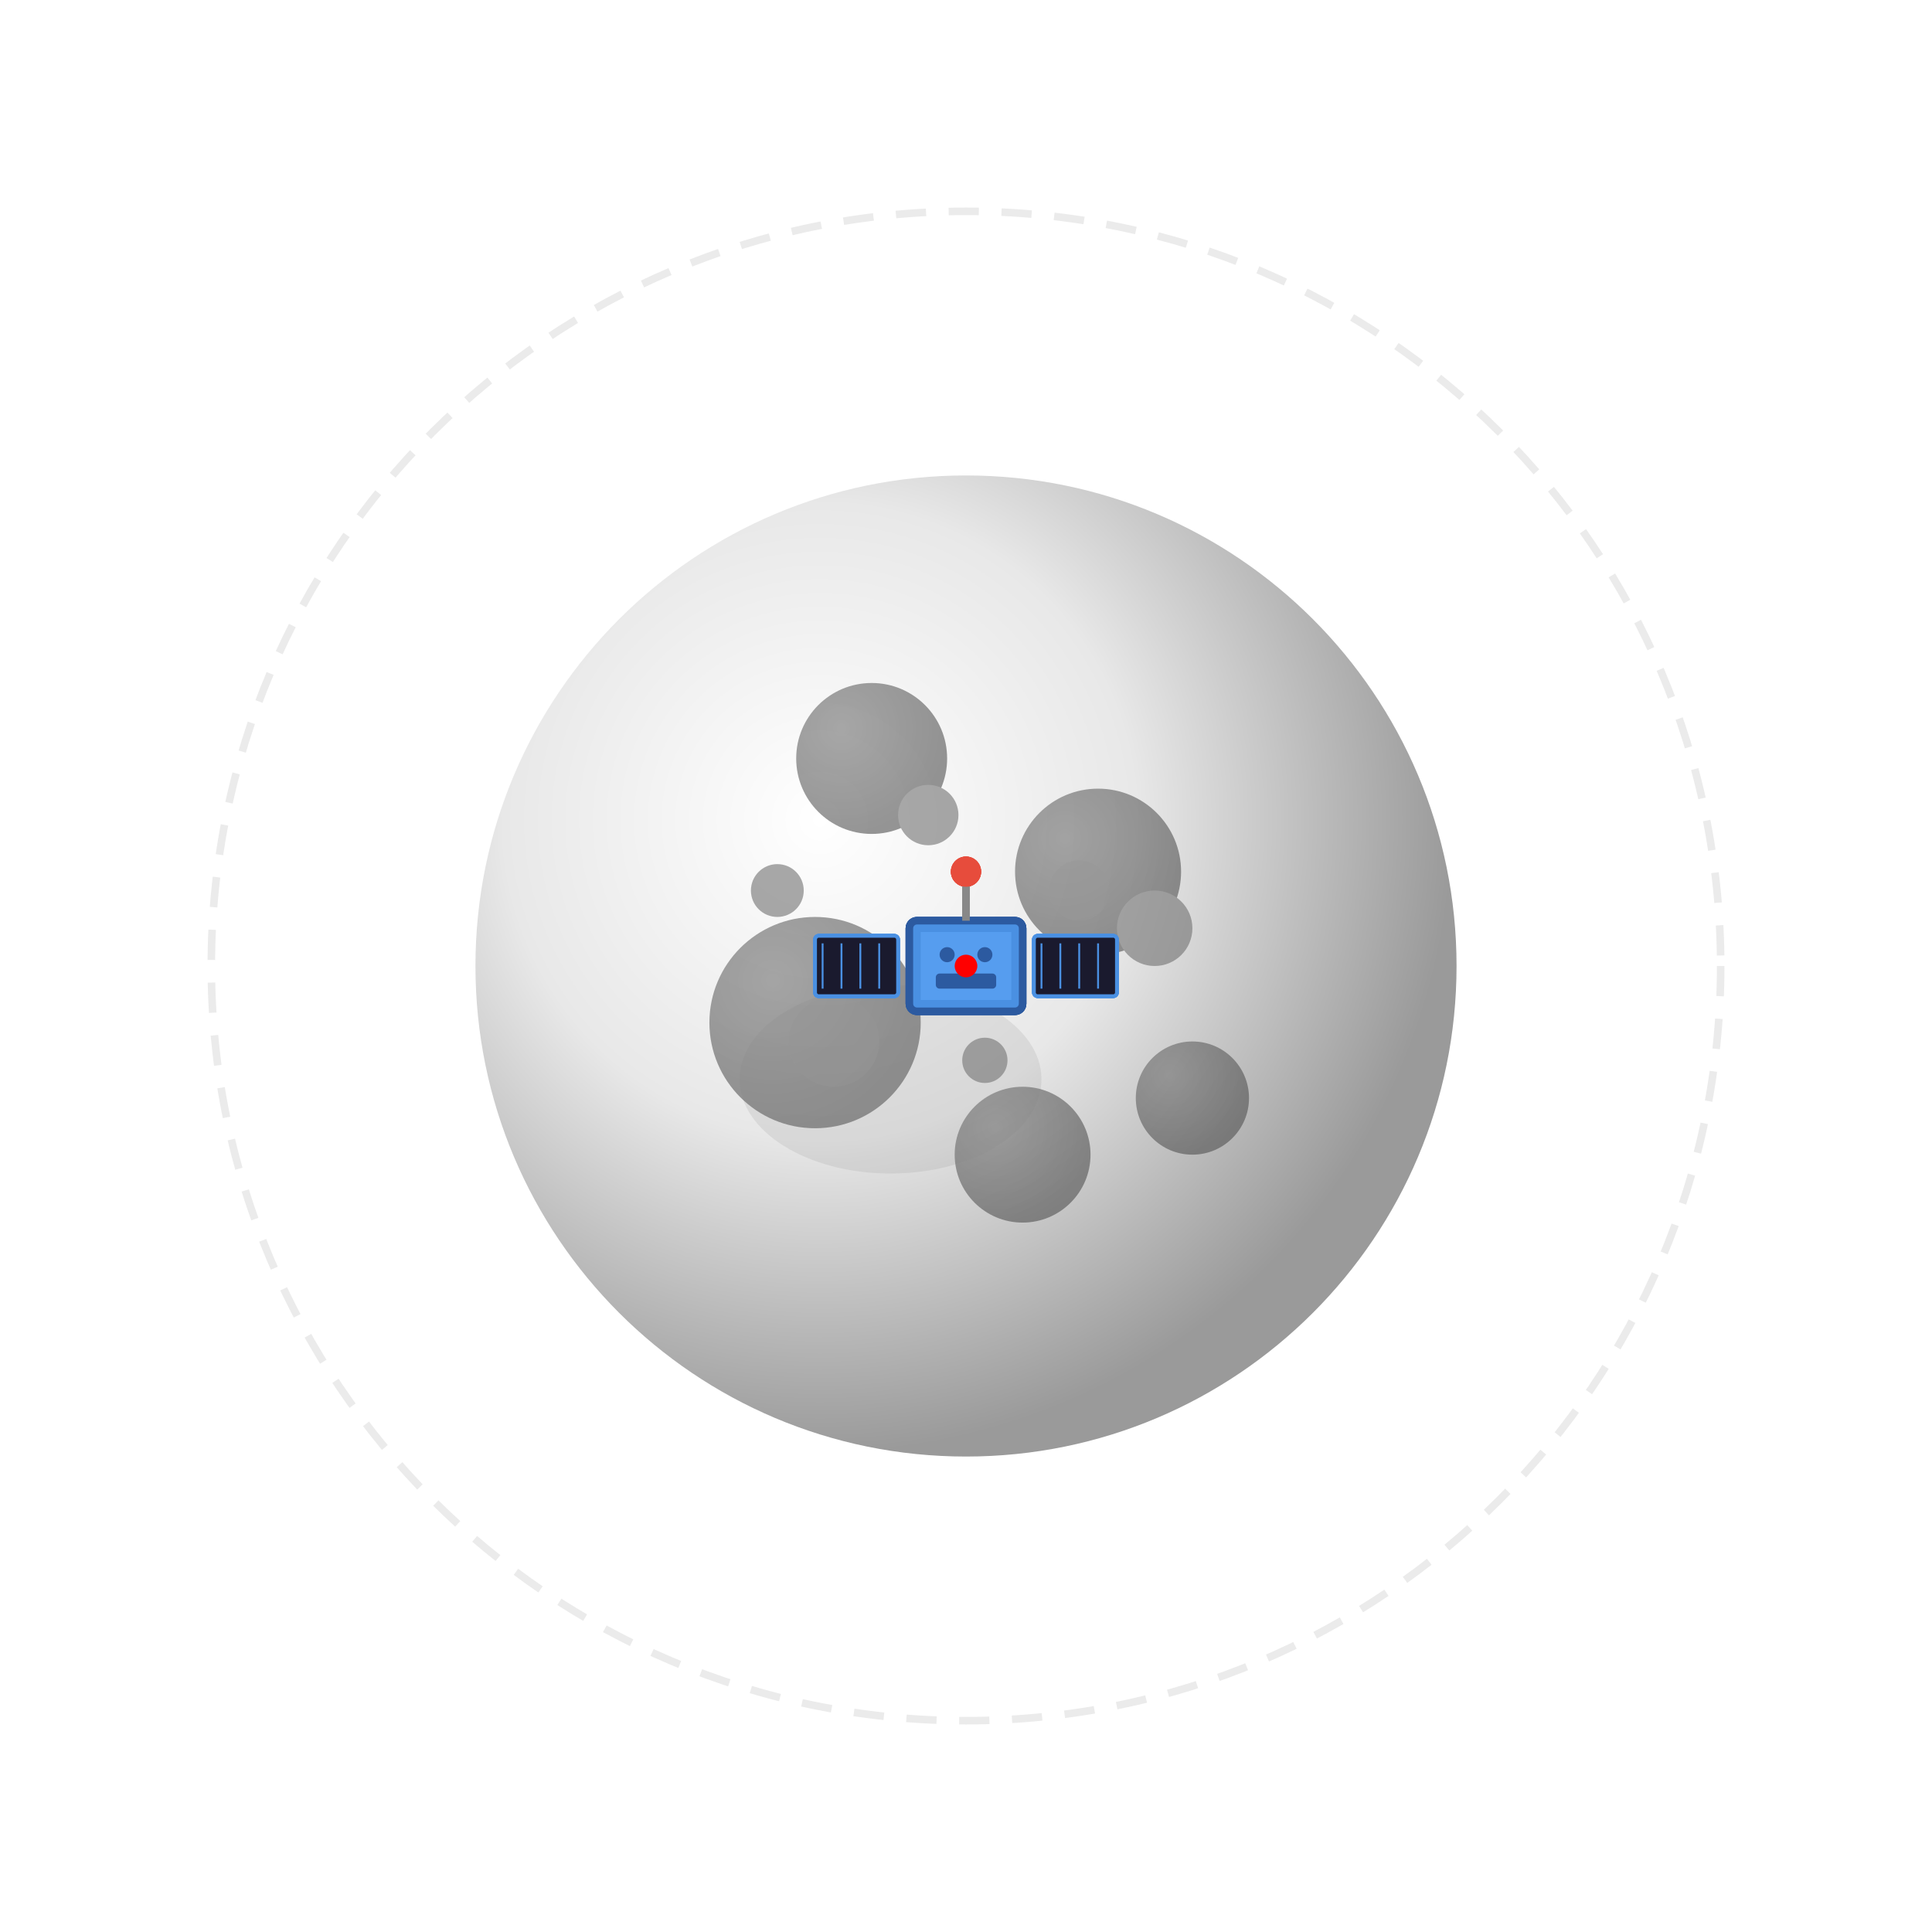
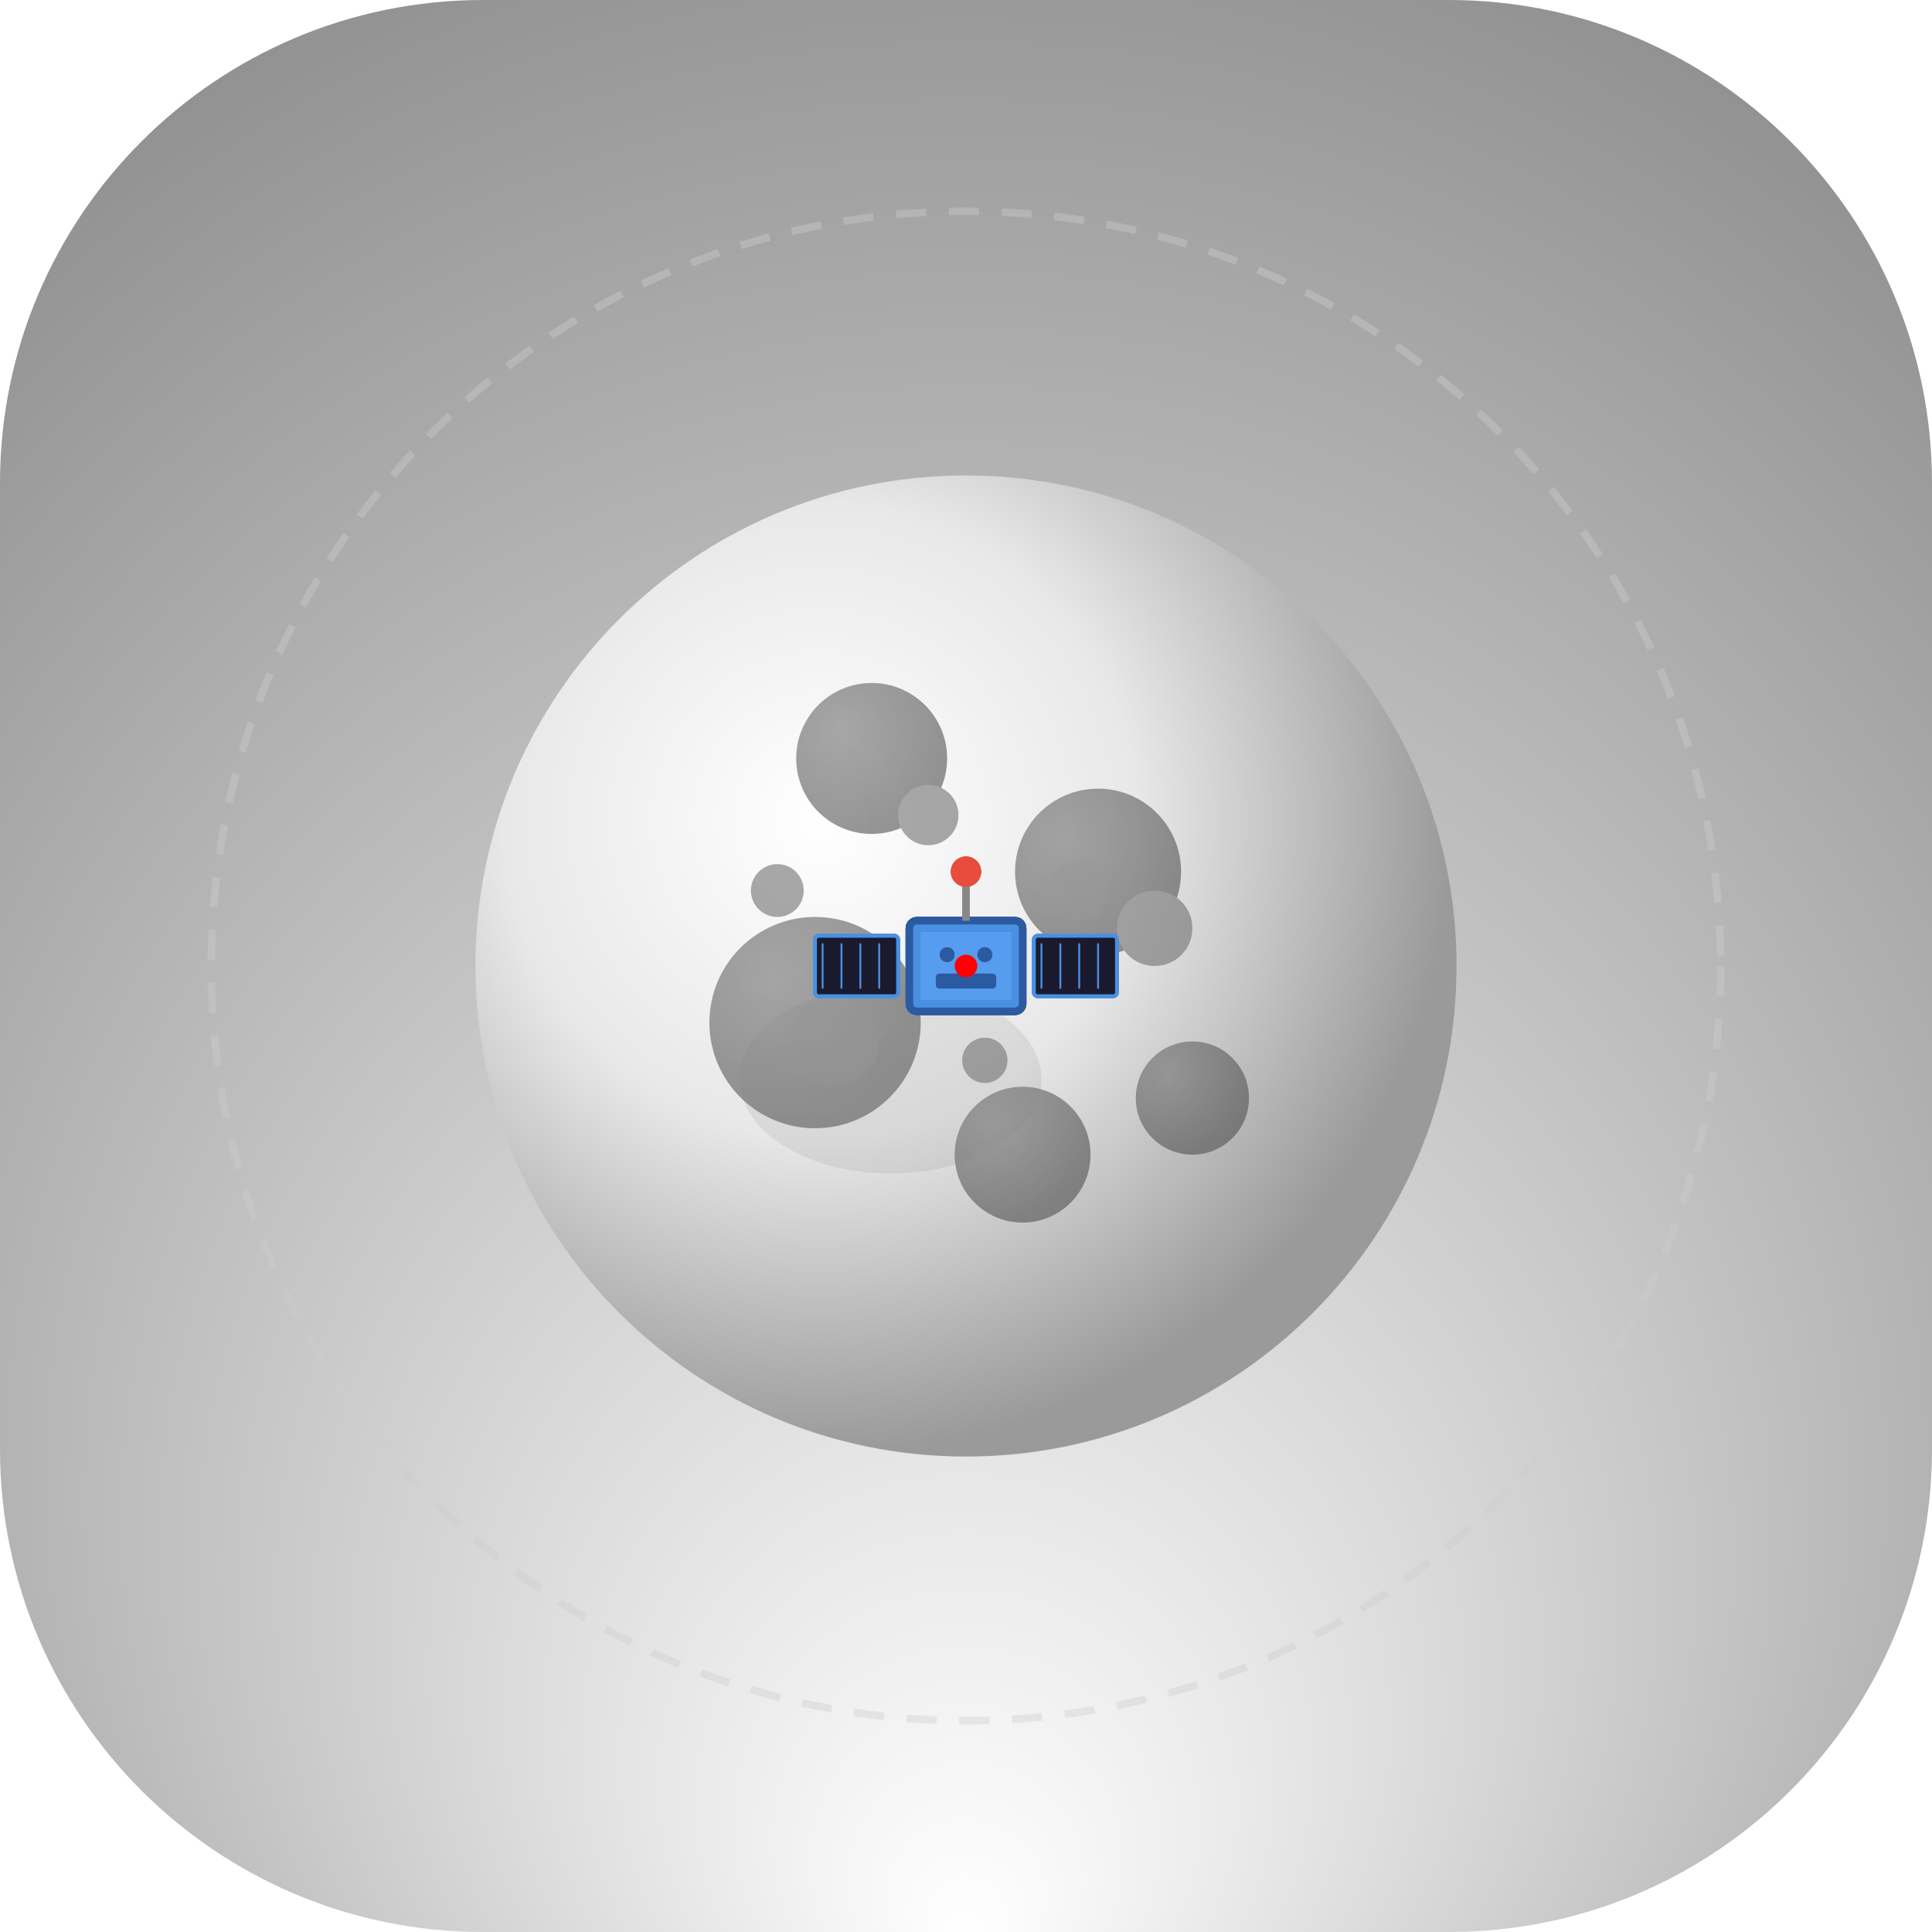
<svg xmlns="http://www.w3.org/2000/svg" width="512" height="512" viewBox="0 0 512 512" fill="none">
  <defs>
    <radialGradient id="moonGradient" cx="35%" cy="35%" r="65%">
      <stop offset="0%" stop-color="#ffffff" />
      <stop offset="50%" stop-color="#e8e8e8" />
      <stop offset="100%" stop-color="#9a9a9a" />
    </radialGradient>
    <radialGradient id="bgGradient" cx="50%" cy="50%" r="100%" fx="50%" fy="100%">
      <stop stop-color="#ffffff" />
      <stop offset="1" stop-color="#666666" />
    </radialGradient>
    <radialGradient id="craterGradient" cx="30%" cy="30%" r="70%">
      <stop offset="0%" stop-color="#707070" />
      <stop offset="100%" stop-color="#505050" />
    </radialGradient>
    <g id="satellite">
      <rect x="-15" y="-12" width="30" height="24" fill="#4a90e2" stroke="#2c5aa0" stroke-width="2" rx="2" />
      <rect x="-12" y="-9" width="24" height="18" fill="#5ba3f5" opacity="0.7" />
      <g>
        <rect x="-40" y="-8" width="22" height="16" fill="#1a1a2e" stroke="#4a90e2" stroke-width="1" rx="1" />
        <line x1="-38" y1="-6" x2="-38" y2="6" stroke="#4a90e2" stroke-width="0.5" />
        <line x1="-33" y1="-6" x2="-33" y2="6" stroke="#4a90e2" stroke-width="0.5" />
        <line x1="-28" y1="-6" x2="-28" y2="6" stroke="#4a90e2" stroke-width="0.5" />
        <line x1="-23" y1="-6" x2="-23" y2="6" stroke="#4a90e2" stroke-width="0.5" />
      </g>
      <g>
        <rect x="18" y="-8" width="22" height="16" fill="#1a1a2e" stroke="#4a90e2" stroke-width="1" rx="1" />
        <line x1="20" y1="-6" x2="20" y2="6" stroke="#4a90e2" stroke-width="0.5" />
        <line x1="25" y1="-6" x2="25" y2="6" stroke="#4a90e2" stroke-width="0.5" />
        <line x1="30" y1="-6" x2="30" y2="6" stroke="#4a90e2" stroke-width="0.5" />
        <line x1="35" y1="-6" x2="35" y2="6" stroke="#4a90e2" stroke-width="0.5" />
      </g>
      <line x1="0" y1="-12" x2="0" y2="-25" stroke="#888" stroke-width="2" />
      <circle cx="0" cy="-25" r="4" fill="#e74c3c" />
      <circle cx="-5" cy="-3" r="2" fill="#2c5aa0" />
      <circle cx="5" cy="-3" r="2" fill="#2c5aa0" />
      <rect x="-8" y="2" width="16" height="4" fill="#2c5aa0" rx="1" />
      <circle cx="0" cy="0" r="3" fill="#ff0000">
        <animate attributeName="opacity" values="1;0.2;1" dur="1.2s" repeatCount="indefinite" />
      </circle>
    </g>
  </defs>
+   <rect width="512" height="512" rx="128" fill="url(#bgGradient)" />
  <g transform="translate(256, 256)">
    <circle r="130" fill="url(#moonGradient)">
      <animateTransform attributeName="transform" type="rotate" from="0" to="360" dur="40s" repeatCount="indefinite" />
    </circle>
    <g opacity="0.6">
      <circle cx="35" cy="-25" r="22" fill="url(#craterGradient)">
        <animateTransform attributeName="transform" type="rotate" from="0 0 0" to="360 0 0" dur="40s" repeatCount="indefinite" />
      </circle>
      <circle cx="30" cy="-20" r="8" fill="#606060" opacity="0.5">
        <animateTransform attributeName="transform" type="rotate" from="0 0 0" to="360 0 0" dur="40s" repeatCount="indefinite" />
      </circle>
      <circle cx="-40" cy="15" r="28" fill="url(#craterGradient)">
        <animateTransform attributeName="transform" type="rotate" from="0 0 0" to="360 0 0" dur="40s" repeatCount="indefinite" />
      </circle>
      <circle cx="-35" cy="20" r="12" fill="#606060" opacity="0.5">
        <animateTransform attributeName="transform" type="rotate" from="0 0 0" to="360 0 0" dur="40s" repeatCount="indefinite" />
      </circle>
      <circle cx="15" cy="50" r="18" fill="url(#craterGradient)">
        <animateTransform attributeName="transform" type="rotate" from="0 0 0" to="360 0 0" dur="40s" repeatCount="indefinite" />
      </circle>
      <circle cx="-25" cy="-55" r="20" fill="url(#craterGradient)">
        <animateTransform attributeName="transform" type="rotate" from="0 0 0" to="360 0 0" dur="40s" repeatCount="indefinite" />
      </circle>
      <circle cx="60" cy="35" r="15" fill="url(#craterGradient)">
        <animateTransform attributeName="transform" type="rotate" from="0 0 0" to="360 0 0" dur="40s" repeatCount="indefinite" />
      </circle>
      <circle cx="-10" cy="-40" r="8" fill="#707070">
        <animateTransform attributeName="transform" type="rotate" from="0 0 0" to="360 0 0" dur="40s" repeatCount="indefinite" />
      </circle>
      <circle cx="50" cy="-10" r="10" fill="#707070">
        <animateTransform attributeName="transform" type="rotate" from="0 0 0" to="360 0 0" dur="40s" repeatCount="indefinite" />
      </circle>
      <circle cx="-50" cy="-20" r="7" fill="#707070">
        <animateTransform attributeName="transform" type="rotate" from="0 0 0" to="360 0 0" dur="40s" repeatCount="indefinite" />
      </circle>
      <circle cx="5" cy="25" r="6" fill="#707070">
        <animateTransform attributeName="transform" type="rotate" from="0 0 0" to="360 0 0" dur="40s" repeatCount="indefinite" />
      </circle>
    </g>
    <ellipse cx="-20" cy="30" rx="40" ry="25" fill="#808080" opacity="0.15">
      <animateTransform attributeName="transform" type="rotate" from="0 0 0" to="360 0 0" dur="40s" repeatCount="indefinite" />
    </ellipse>
  </g>
  <g transform="translate(256, 256)">
    <use href="#satellite">
      <animateTransform attributeName="transform" type="rotate" from="0 0 0" to="360 0 0" dur="10s" repeatCount="indefinite" />
      <animateTransform attributeName="transform" type="translate" values="0,-200; 0,-200" dur="10s" repeatCount="indefinite" additive="sum" />
    </use>
  </g>
  <g transform="translate(256, 256)">
    <use href="#satellite">
      <animateTransform attributeName="transform" type="rotate" from="90 0 0" to="450 0 0" dur="10s" repeatCount="indefinite" />
      <animateTransform attributeName="transform" type="translate" values="0,-200; 0,-200" dur="10s" repeatCount="indefinite" additive="sum" />
    </use>
  </g>
  <g transform="translate(256, 256)">
    <use href="#satellite">
      <animateTransform attributeName="transform" type="rotate" from="180 0 0" to="540 0 0" dur="10s" repeatCount="indefinite" />
      <animateTransform attributeName="transform" type="translate" values="0,-200; 0,-200" dur="10s" repeatCount="indefinite" additive="sum" />
    </use>
  </g>
  <g transform="translate(256, 256)">
    <use href="#satellite">
      <animateTransform attributeName="transform" type="rotate" from="270 0 0" to="630 0 0" dur="10s" repeatCount="indefinite" />
      <animateTransform attributeName="transform" type="translate" values="0,-200; 0,-200" dur="10s" repeatCount="indefinite" additive="sum" />
    </use>
  </g>
  <circle cx="256" cy="256" r="200" fill="none" stroke="#cccccc" stroke-width="2" stroke-dasharray="8,6" opacity="0.4" />
</svg>
